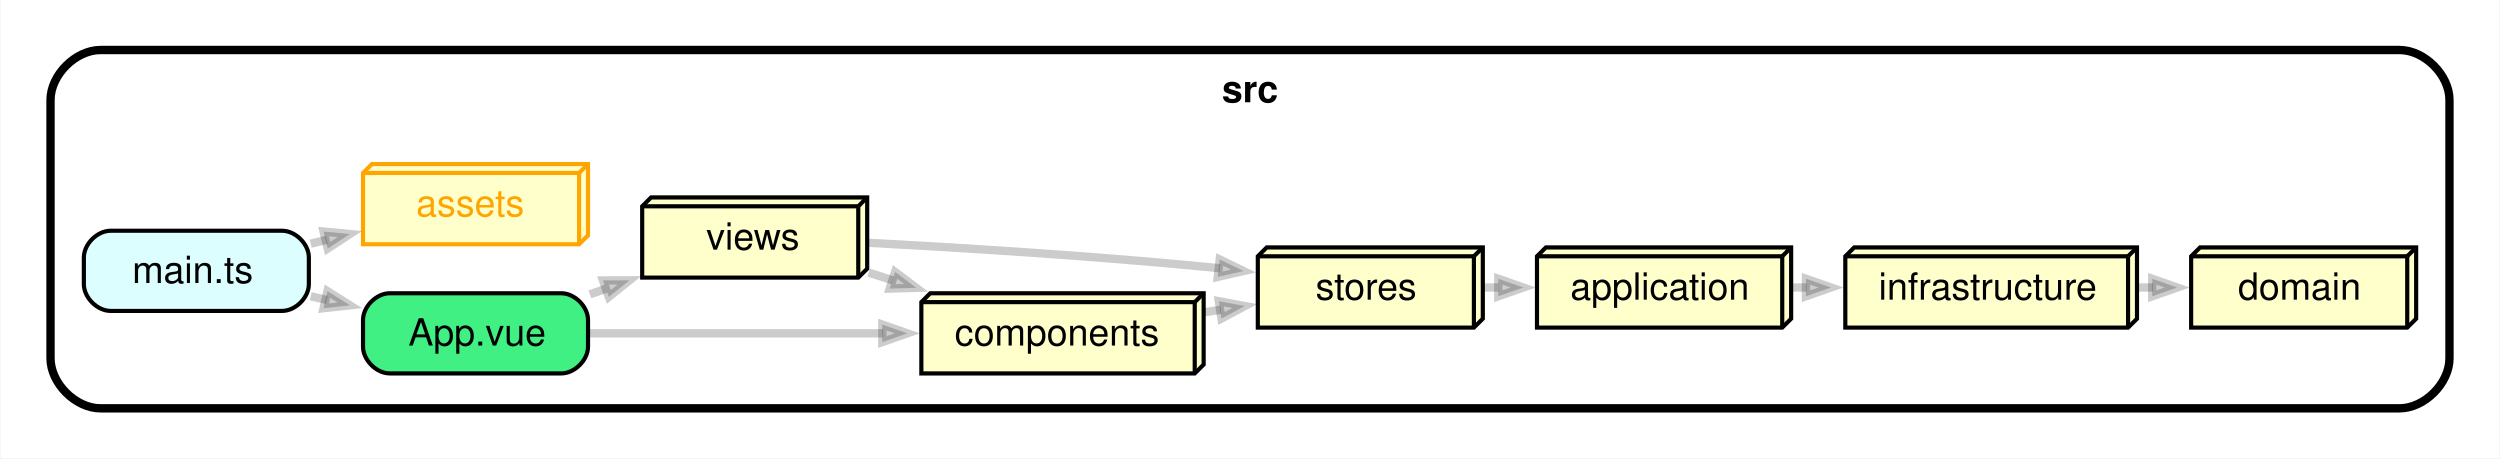
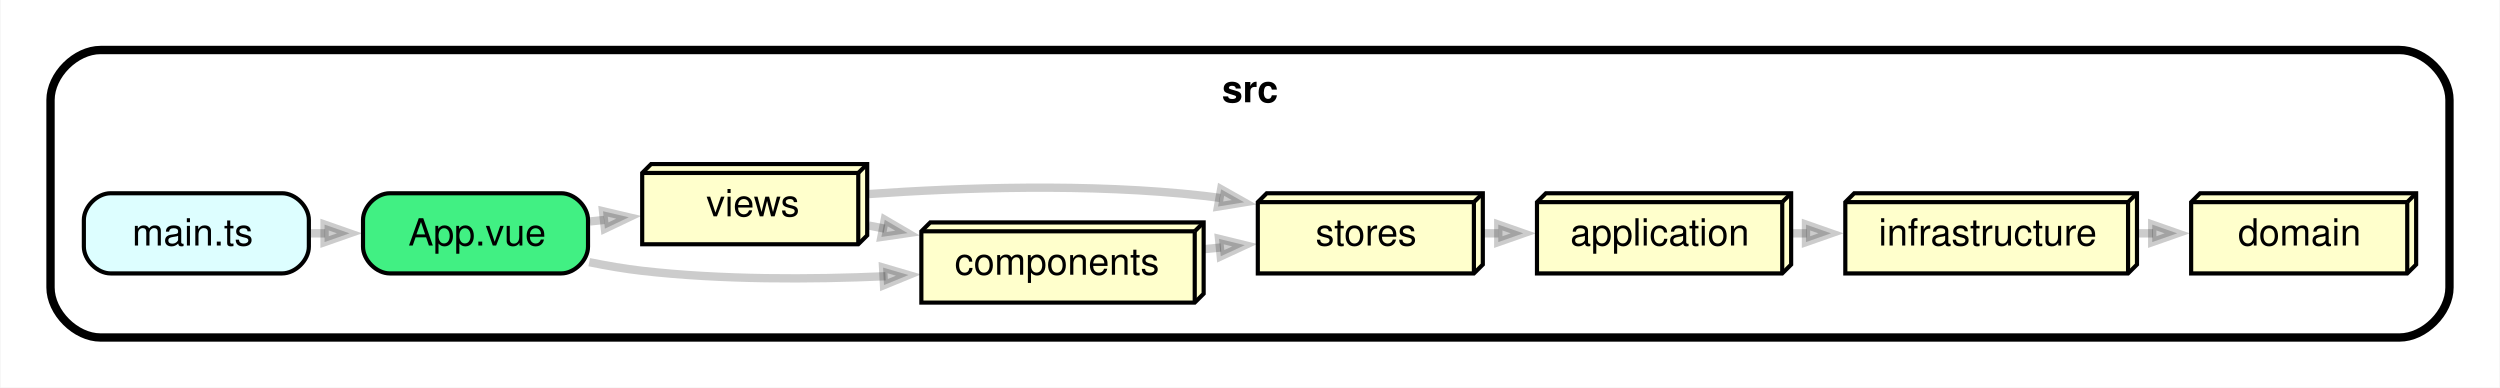
- <svg xmlns="http://www.w3.org/2000/svg" xmlns:xlink="http://www.w3.org/1999/xlink" width="600pt" height="110pt" viewBox="0.00 0.00 599.75 110.00">
-   <g id="graph0" class="graph" transform="scale(1 1) rotate(0) translate(4 106)">
-     <polygon fill="white" stroke="none" points="-4,4 -4,-106 595.75,-106 595.75,4 -4,4" />
+ <svg xmlns="http://www.w3.org/2000/svg" xmlns:xlink="http://www.w3.org/1999/xlink" width="600pt" height="93pt" viewBox="0.00 0.00 599.75 93.00">
+   <g id="graph0" class="graph" transform="scale(1 1) rotate(0) translate(4 89)">
+     <polygon fill="white" stroke="none" points="-4,4 -4,-89 595.75,-89 595.75,4 -4,4" />
    <g id="clust1" class="cluster">
-       <path fill="#ffffff" stroke="black" stroke-width="2" d="M20,-8C20,-8 571.75,-8 571.75,-8 577.75,-8 583.75,-14 583.75,-20 583.75,-20 583.75,-82 583.75,-82 583.75,-88 577.75,-94 571.75,-94 571.75,-94 20,-94 20,-94 14,-94 8,-88 8,-82 8,-82 8,-20 8,-20 8,-14 14,-8 20,-8" />
-       <text text-anchor="middle" x="295.88" y="-81.45" font-family="Helvetica,sans-Serif" font-weight="bold" font-size="9.00">src</text>
+       <path fill="#ffffff" stroke="black" stroke-width="2" d="M20,-8C20,-8 571.75,-8 571.75,-8 577.75,-8 583.75,-14 583.75,-20 583.75,-20 583.75,-65 583.75,-65 583.75,-71 577.75,-77 571.75,-77 571.75,-77 20,-77 20,-77 14,-77 8,-71 8,-65 8,-65 8,-20 8,-20 8,-14 14,-8 20,-8" />
+       <text text-anchor="middle" x="295.88" y="-64.45" font-family="Helvetica,sans-Serif" font-weight="bold" font-size="9.00">src</text>
    </g>
    <g id="node1" class="node">
      <g id="a_node1">
        <a xlink:href="src/App.vue" xlink:title="App.vue">
-           <path fill="#41f083" stroke="black" d="M130.58,-35.62C130.58,-35.62 89.42,-35.62 89.42,-35.62 86.21,-35.62 83,-32.42 83,-29.21 83,-29.21 83,-22.79 83,-22.79 83,-19.58 86.21,-16.38 89.42,-16.38 89.42,-16.38 130.58,-16.38 130.58,-16.38 133.79,-16.38 137,-19.58 137,-22.79 137,-22.79 137,-29.21 137,-29.21 137,-32.42 133.79,-35.62 130.58,-35.62" />
-           <text text-anchor="start" x="93.88" y="-23.07" font-family="Helvetica,sans-Serif" font-size="9.00">App.vue</text>
+           <path fill="#41f083" stroke="black" d="M130.58,-42.62C130.58,-42.62 89.42,-42.62 89.42,-42.62 86.21,-42.62 83,-39.42 83,-36.21 83,-36.21 83,-29.79 83,-29.79 83,-26.58 86.21,-23.38 89.42,-23.38 89.42,-23.38 130.58,-23.38 130.58,-23.38 133.79,-23.38 137,-26.58 137,-29.79 137,-29.79 137,-36.21 137,-36.21 137,-39.42 133.79,-42.62 130.58,-42.62" />
+           <text text-anchor="start" x="93.88" y="-30.07" font-family="Helvetica,sans-Serif" font-size="9.00">App.vue</text>
        </a>
      </g>
    </g>
    <g id="node2" class="node">
      <g id="a_node2">
        <a xlink:href="src/components" xlink:title="components">
          <polygon fill="#ffffcc" stroke="black" points="284.75,-35.62 219.14,-35.62 217,-33.49 217,-16.38 282.61,-16.38 284.75,-18.51 284.75,-35.62" />
          <polyline fill="none" stroke="black" points="282.61,-33.49 217,-33.49" />
          <polyline fill="none" stroke="black" points="282.61,-33.49 282.61,-16.38" />
          <polyline fill="none" stroke="black" points="282.61,-33.49 284.75,-35.62" />
          <text text-anchor="start" x="225" y="-23.07" font-family="Helvetica,sans-Serif" font-size="9.00">components</text>
        </a>
      </g>
    </g>
    <g id="edge1" class="edge">
-       <path fill="none" stroke="#000000" stroke-width="2" stroke-opacity="0.2" d="M137.45,-26C157.32,-26 184.93,-26 207.82,-26" />
-       <polygon fill="#000000" fill-opacity="0.2" stroke="#000000" stroke-width="2" stroke-opacity="0.2" points="207.63,-28.1 213.63,-26 207.63,-23.9 207.63,-28.1" />
+       <path fill="none" stroke="#000000" stroke-width="2" stroke-opacity="0.2" d="M137.29,-26.08C141.51,-25.22 145.86,-24.47 150,-24 169.1,-21.82 190.39,-21.91 208.39,-22.7" />
+       <polygon fill="#000000" fill-opacity="0.2" stroke="#000000" stroke-width="2" stroke-opacity="0.2" points="207.81,-24.78 213.91,-22.99 208.03,-20.58 207.81,-24.78" />
    </g>
    <g id="node3" class="node">
      <g id="a_node3">
        <a xlink:href="src/views" xlink:title="views">
-           <polygon fill="#ffffcc" stroke="black" points="204,-58.62 152.14,-58.62 150,-56.49 150,-39.38 201.86,-39.38 204,-41.51 204,-58.62" />
-           <polyline fill="none" stroke="black" points="201.86,-56.49 150,-56.49" />
-           <polyline fill="none" stroke="black" points="201.86,-56.49 201.86,-39.38" />
-           <polyline fill="none" stroke="black" points="201.86,-56.49 204,-58.62" />
-           <text text-anchor="start" x="165.38" y="-46.08" font-family="Helvetica,sans-Serif" font-size="9.00">views</text>
+           <polygon fill="#ffffcc" stroke="black" points="204,-49.62 152.14,-49.62 150,-47.49 150,-30.38 201.86,-30.38 204,-32.51 204,-49.62" />
+           <polyline fill="none" stroke="black" points="201.86,-47.49 150,-47.49" />
+           <polyline fill="none" stroke="black" points="201.86,-47.49 201.86,-30.38" />
+           <polyline fill="none" stroke="black" points="201.86,-47.49 204,-49.62" />
+           <text text-anchor="start" x="165.38" y="-37.08" font-family="Helvetica,sans-Serif" font-size="9.00">views</text>
        </a>
      </g>
    </g>
    <g id="edge2" class="edge">
-       <path fill="none" stroke="#000000" stroke-width="2" stroke-opacity="0.2" d="M137.44,-35.35C138.71,-35.81 140,-36.26 141.29,-36.72" />
-       <polygon fill="#000000" fill-opacity="0.2" stroke="#000000" stroke-width="2" stroke-opacity="0.2" points="140.59,-38.7 146.94,-38.72 141.99,-34.74 140.59,-38.7" />
+       <path fill="none" stroke="#000000" stroke-width="2" stroke-opacity="0.2" d="M137.44,-35.85C138.58,-35.97 139.74,-36.1 140.9,-36.22" />
+       <polygon fill="#000000" fill-opacity="0.2" stroke="#000000" stroke-width="2" stroke-opacity="0.2" points="140.6,-38.3 146.79,-36.85 141.05,-34.12 140.6,-38.3" />
    </g>
-     <g id="node7" class="node">
-       <g id="a_node7">
+     <g id="node6" class="node">
+       <g id="a_node6">
        <a xlink:href="src/stores" xlink:title="stores">
-           <polygon fill="#ffffcc" stroke="black" points="351.75,-46.62 299.89,-46.62 297.75,-44.49 297.75,-27.38 349.61,-27.38 351.75,-29.51 351.75,-46.62" />
-           <polyline fill="none" stroke="black" points="349.61,-44.49 297.75,-44.49" />
-           <polyline fill="none" stroke="black" points="349.61,-44.49 349.61,-27.38" />
-           <polyline fill="none" stroke="black" points="349.61,-44.49 351.75,-46.62" />
-           <text text-anchor="start" x="311.62" y="-34.08" font-family="Helvetica,sans-Serif" font-size="9.00">stores</text>
+           <polygon fill="#ffffcc" stroke="black" points="351.75,-42.62 299.89,-42.62 297.75,-40.49 297.75,-23.38 349.61,-23.38 351.75,-25.51 351.75,-42.62" />
+           <polyline fill="none" stroke="black" points="349.61,-40.49 297.75,-40.49" />
+           <polyline fill="none" stroke="black" points="349.61,-40.49 349.61,-23.38" />
+           <polyline fill="none" stroke="black" points="349.61,-40.49 351.75,-42.62" />
+           <text text-anchor="start" x="311.62" y="-30.07" font-family="Helvetica,sans-Serif" font-size="9.00">stores</text>
        </a>
      </g>
    </g>
    <g id="edge4" class="edge">
-       <path fill="none" stroke="#000000" stroke-width="2" stroke-opacity="0.2" d="M284.87,-31.05C286.21,-31.25 287.55,-31.46 288.89,-31.66" />
-       <polygon fill="#000000" fill-opacity="0.2" stroke="#000000" stroke-width="2" stroke-opacity="0.2" points="288.39,-33.71 294.64,-32.55 289.03,-29.56 288.39,-33.71" />
+       <path fill="none" stroke="#000000" stroke-width="2" stroke-opacity="0.2" d="M284.87,-29.21C286.21,-29.34 287.55,-29.47 288.89,-29.6" />
+       <polygon fill="#000000" fill-opacity="0.2" stroke="#000000" stroke-width="2" stroke-opacity="0.2" points="288.44,-31.67 294.62,-30.16 288.85,-27.49 288.44,-31.67" />
+     </g>
+     <g id="edge8" class="edge">
+       <path fill="none" stroke="#000000" stroke-width="2" stroke-opacity="0.2" d="M204.36,-34.87C205.61,-34.62 206.88,-34.38 208.16,-34.13" />
+       <polygon fill="#000000" fill-opacity="0.2" stroke="#000000" stroke-width="2" stroke-opacity="0.2" points="208.21,-36.26 213.7,-33.05 207.41,-32.13 208.21,-36.26" />
    </g>
    <g id="edge9" class="edge">
-       <path fill="none" stroke="#000000" stroke-width="2" stroke-opacity="0.2" d="M204.36,-40.57C206.24,-39.96 208.17,-39.35 210.11,-38.72" />
-       <polygon fill="#000000" fill-opacity="0.2" stroke="#000000" stroke-width="2" stroke-opacity="0.2" points="210.69,-40.74 215.76,-36.92 209.41,-36.74 210.69,-40.74" />
-     </g>
-     <g id="edge10" class="edge">
-       <path fill="none" stroke="#000000" stroke-width="2" stroke-opacity="0.2" d="M204.36,-47.73C225.99,-46.57 257.39,-44.65 284.75,-42 286.02,-41.88 287.32,-41.74 288.63,-41.61" />
-       <polygon fill="#000000" fill-opacity="0.2" stroke="#000000" stroke-width="2" stroke-opacity="0.2" points="288.61,-43.72 294.33,-40.95 288.13,-39.55 288.61,-43.72" />
+       <path fill="none" stroke="#000000" stroke-width="2" stroke-opacity="0.2" d="M204.41,-42.43C226.07,-43.95 257.49,-45.1 284.75,-42 286.04,-41.85 287.36,-41.68 288.68,-41.48" />
+       <polygon fill="#000000" fill-opacity="0.2" stroke="#000000" stroke-width="2" stroke-opacity="0.2" points="288.94,-43.57 294.48,-40.45 288.2,-39.43 288.94,-43.57" />
    </g>
    <g id="node4" class="node">
      <g id="a_node4">
        <a xlink:href="src/application" xlink:title="application">
-           <polygon fill="#ffffcc" stroke="black" points="425.75,-46.62 366.89,-46.62 364.75,-44.49 364.75,-27.38 423.61,-27.38 425.75,-29.51 425.75,-46.62" />
-           <polyline fill="none" stroke="black" points="423.61,-44.49 364.75,-44.49" />
-           <polyline fill="none" stroke="black" points="423.61,-44.49 423.61,-27.38" />
-           <polyline fill="none" stroke="black" points="423.61,-44.49 425.75,-46.62" />
-           <text text-anchor="start" x="372.75" y="-34.08" font-family="Helvetica,sans-Serif" font-size="9.00">application</text>
+           <polygon fill="#ffffcc" stroke="black" points="425.75,-42.62 366.89,-42.62 364.75,-40.49 364.75,-23.38 423.61,-23.38 425.75,-25.51 425.75,-42.62" />
+           <polyline fill="none" stroke="black" points="423.61,-40.49 364.75,-40.49" />
+           <polyline fill="none" stroke="black" points="423.61,-40.49 423.61,-23.38" />
+           <polyline fill="none" stroke="black" points="423.61,-40.49 425.75,-42.62" />
+           <text text-anchor="start" x="372.75" y="-30.07" font-family="Helvetica,sans-Serif" font-size="9.00">application</text>
        </a>
      </g>
    </g>
    <g id="node5" class="node">
      <g id="a_node5">
        <a xlink:href="src/infrastructure" xlink:title="infrastructure">
-           <polygon fill="#ffffcc" stroke="black" points="508.75,-46.62 440.89,-46.62 438.75,-44.49 438.75,-27.38 506.61,-27.38 508.75,-29.51 508.75,-46.62" />
-           <polyline fill="none" stroke="black" points="506.61,-44.49 438.75,-44.49" />
-           <polyline fill="none" stroke="black" points="506.61,-44.49 506.61,-27.38" />
-           <polyline fill="none" stroke="black" points="506.61,-44.49 508.75,-46.62" />
-           <text text-anchor="start" x="446.75" y="-34.08" font-family="Helvetica,sans-Serif" font-size="9.00">infrastructure</text>
+           <polygon fill="#ffffcc" stroke="black" points="508.75,-42.62 440.89,-42.62 438.75,-40.49 438.75,-23.38 506.61,-23.38 508.75,-25.51 508.75,-42.62" />
+           <polyline fill="none" stroke="black" points="506.61,-40.49 438.75,-40.49" />
+           <polyline fill="none" stroke="black" points="506.61,-40.49 506.61,-23.38" />
+           <polyline fill="none" stroke="black" points="506.61,-40.49 508.75,-42.62" />
+           <text text-anchor="start" x="446.75" y="-30.07" font-family="Helvetica,sans-Serif" font-size="9.00">infrastructure</text>
        </a>
      </g>
    </g>
    <g id="edge3" class="edge">
-       <path fill="none" stroke="#000000" stroke-width="2" stroke-opacity="0.2" d="M426.05,-37C427.18,-37 428.32,-37 429.47,-37" />
-       <polygon fill="#000000" fill-opacity="0.2" stroke="#000000" stroke-width="2" stroke-opacity="0.2" points="429.31,-39.1 435.31,-37 429.31,-34.9 429.31,-39.1" />
+       <path fill="none" stroke="#000000" stroke-width="2" stroke-opacity="0.2" d="M426.05,-33C427.18,-33 428.32,-33 429.47,-33" />
+       <polygon fill="#000000" fill-opacity="0.2" stroke="#000000" stroke-width="2" stroke-opacity="0.2" points="429.31,-35.1 435.31,-33 429.31,-30.9 429.31,-35.1" />
    </g>
-     <g id="node8" class="node">
-       <g id="a_node8">
+     <g id="node7" class="node">
+       <g id="a_node7">
        <a xlink:href="src/domain" xlink:title="domain">
-           <polygon fill="#ffffcc" stroke="black" points="575.75,-46.62 523.89,-46.62 521.75,-44.49 521.75,-27.38 573.61,-27.38 575.75,-29.51 575.75,-46.62" />
-           <polyline fill="none" stroke="black" points="573.61,-44.49 521.75,-44.49" />
-           <polyline fill="none" stroke="black" points="573.61,-44.49 573.61,-27.38" />
-           <polyline fill="none" stroke="black" points="573.61,-44.49 575.75,-46.62" />
-           <text text-anchor="start" x="533" y="-34.08" font-family="Helvetica,sans-Serif" font-size="9.00">domain</text>
+           <polygon fill="#ffffcc" stroke="black" points="575.75,-42.62 523.89,-42.62 521.75,-40.49 521.75,-23.38 573.61,-23.38 575.75,-25.51 575.75,-42.62" />
+           <polyline fill="none" stroke="black" points="573.61,-40.49 521.75,-40.49" />
+           <polyline fill="none" stroke="black" points="573.61,-40.49 573.61,-23.38" />
+           <polyline fill="none" stroke="black" points="573.61,-40.49 575.75,-42.62" />
+           <text text-anchor="start" x="533" y="-30.07" font-family="Helvetica,sans-Serif" font-size="9.00">domain</text>
        </a>
      </g>
    </g>
    <g id="edge5" class="edge">
-       <path fill="none" stroke="#000000" stroke-width="2" stroke-opacity="0.2" d="M509.11,-37C510.28,-37 511.45,-37 512.61,-37" />
-       <polygon fill="#000000" fill-opacity="0.2" stroke="#000000" stroke-width="2" stroke-opacity="0.2" points="512.41,-39.1 518.41,-37 512.41,-34.9 512.41,-39.1" />
+       <path fill="none" stroke="#000000" stroke-width="2" stroke-opacity="0.2" d="M509.11,-33C510.28,-33 511.45,-33 512.61,-33" />
+       <polygon fill="#000000" fill-opacity="0.2" stroke="#000000" stroke-width="2" stroke-opacity="0.2" points="512.41,-35.1 518.41,-33 512.41,-30.9 512.41,-35.1" />
    </g>
-     <g id="node6" class="node">
-       <g id="a_node6">
-         <a xlink:href="src/assets" xlink:title="no-orphans">
-           <polygon fill="#ffffcc" stroke="orange" points="137,-66.62 85.14,-66.62 83,-64.49 83,-47.38 134.86,-47.38 137,-49.51 137,-66.62" />
-           <polyline fill="none" stroke="orange" points="134.86,-64.49 83,-64.49" />
-           <polyline fill="none" stroke="orange" points="134.86,-64.49 134.86,-47.38" />
-           <polyline fill="none" stroke="orange" points="134.86,-64.49 137,-66.62" />
-           <text text-anchor="start" x="95.75" y="-54.08" font-family="Helvetica,sans-Serif" font-size="9.00" fill="orange">assets</text>
-         </a>
-       </g>
+     <g id="edge7" class="edge">
+       <path fill="none" stroke="#000000" stroke-width="2" stroke-opacity="0.2" d="M352.04,-33C353.18,-33 354.34,-33 355.51,-33" />
+       <polygon fill="#000000" fill-opacity="0.2" stroke="#000000" stroke-width="2" stroke-opacity="0.2" points="355.46,-35.1 361.46,-33 355.46,-30.9 355.46,-35.1" />
    </g>
-     <g id="edge8" class="edge">
-       <path fill="none" stroke="#000000" stroke-width="2" stroke-opacity="0.2" d="M352.04,-37C353.18,-37 354.34,-37 355.51,-37" />
-       <polygon fill="#000000" fill-opacity="0.2" stroke="#000000" stroke-width="2" stroke-opacity="0.2" points="355.46,-39.1 361.46,-37 355.46,-34.9 355.46,-39.1" />
-     </g>
-     <g id="node9" class="node">
-       <g id="a_node9">
+     <g id="node8" class="node">
+       <g id="a_node8">
        <a xlink:href="src/main.ts" xlink:title="main.ts">
-           <path fill="#ddfeff" stroke="black" d="M63.58,-50.62C63.58,-50.62 22.42,-50.62 22.42,-50.62 19.21,-50.62 16,-47.42 16,-44.21 16,-44.21 16,-37.79 16,-37.79 16,-34.58 19.21,-31.38 22.42,-31.38 22.42,-31.38 63.58,-31.38 63.58,-31.38 66.79,-31.38 70,-34.58 70,-37.79 70,-37.79 70,-44.21 70,-44.21 70,-47.42 66.79,-50.62 63.58,-50.62" />
-           <text text-anchor="start" x="27.62" y="-38.08" font-family="Helvetica,sans-Serif" font-size="9.00">main.ts</text>
+           <path fill="#ddfeff" stroke="black" d="M63.58,-42.62C63.58,-42.62 22.42,-42.62 22.42,-42.62 19.21,-42.62 16,-39.42 16,-36.21 16,-36.21 16,-29.79 16,-29.79 16,-26.58 19.21,-23.38 22.42,-23.38 22.42,-23.38 63.58,-23.38 63.58,-23.38 66.79,-23.38 70,-26.58 70,-29.79 70,-29.79 70,-36.21 70,-36.21 70,-39.42 66.79,-42.62 63.58,-42.62" />
+           <text text-anchor="start" x="27.62" y="-30.07" font-family="Helvetica,sans-Serif" font-size="9.00">main.ts</text>
        </a>
      </g>
    </g>
    <g id="edge6" class="edge">
-       <path fill="none" stroke="#000000" stroke-width="2" stroke-opacity="0.2" d="M70.44,-34.9C71.71,-34.6 73,-34.31 74.29,-34.01" />
-       <polygon fill="#000000" fill-opacity="0.2" stroke="#000000" stroke-width="2" stroke-opacity="0.2" points="74.47,-36.12 79.85,-32.73 73.53,-32.03 74.47,-36.12" />
-     </g>
-     <g id="edge7" class="edge">
-       <path fill="none" stroke="#000000" stroke-width="2" stroke-opacity="0.2" d="M70.44,-47.51C71.71,-47.82 73,-48.14 74.29,-48.46" />
-       <polygon fill="#000000" fill-opacity="0.2" stroke="#000000" stroke-width="2" stroke-opacity="0.2" points="73.53,-50.43 79.86,-49.83 74.53,-46.35 73.53,-50.43" />
+       <path fill="none" stroke="#000000" stroke-width="2" stroke-opacity="0.2" d="M70.44,-33C71.58,-33 72.74,-33 73.9,-33" />
+       <polygon fill="#000000" fill-opacity="0.2" stroke="#000000" stroke-width="2" stroke-opacity="0.2" points="73.77,-35.1 79.77,-33 73.77,-30.9 73.77,-35.1" />
    </g>
  </g>
</svg>
